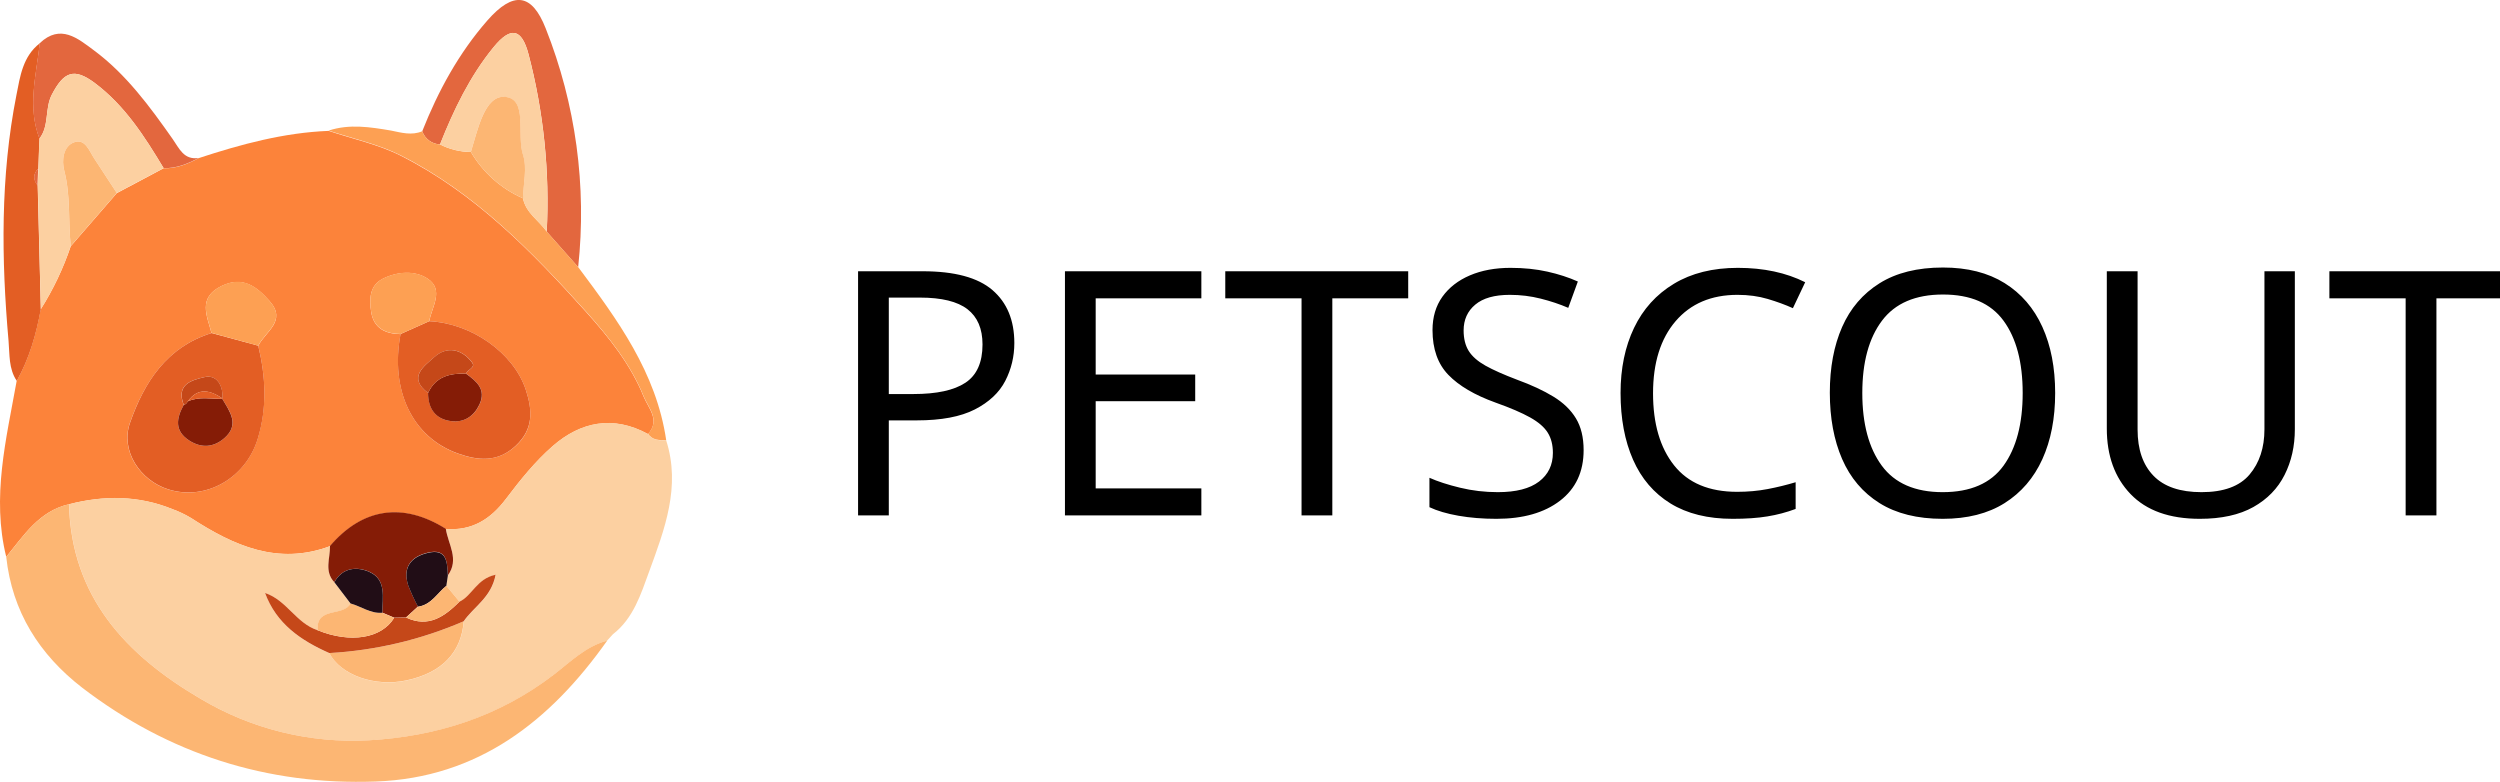
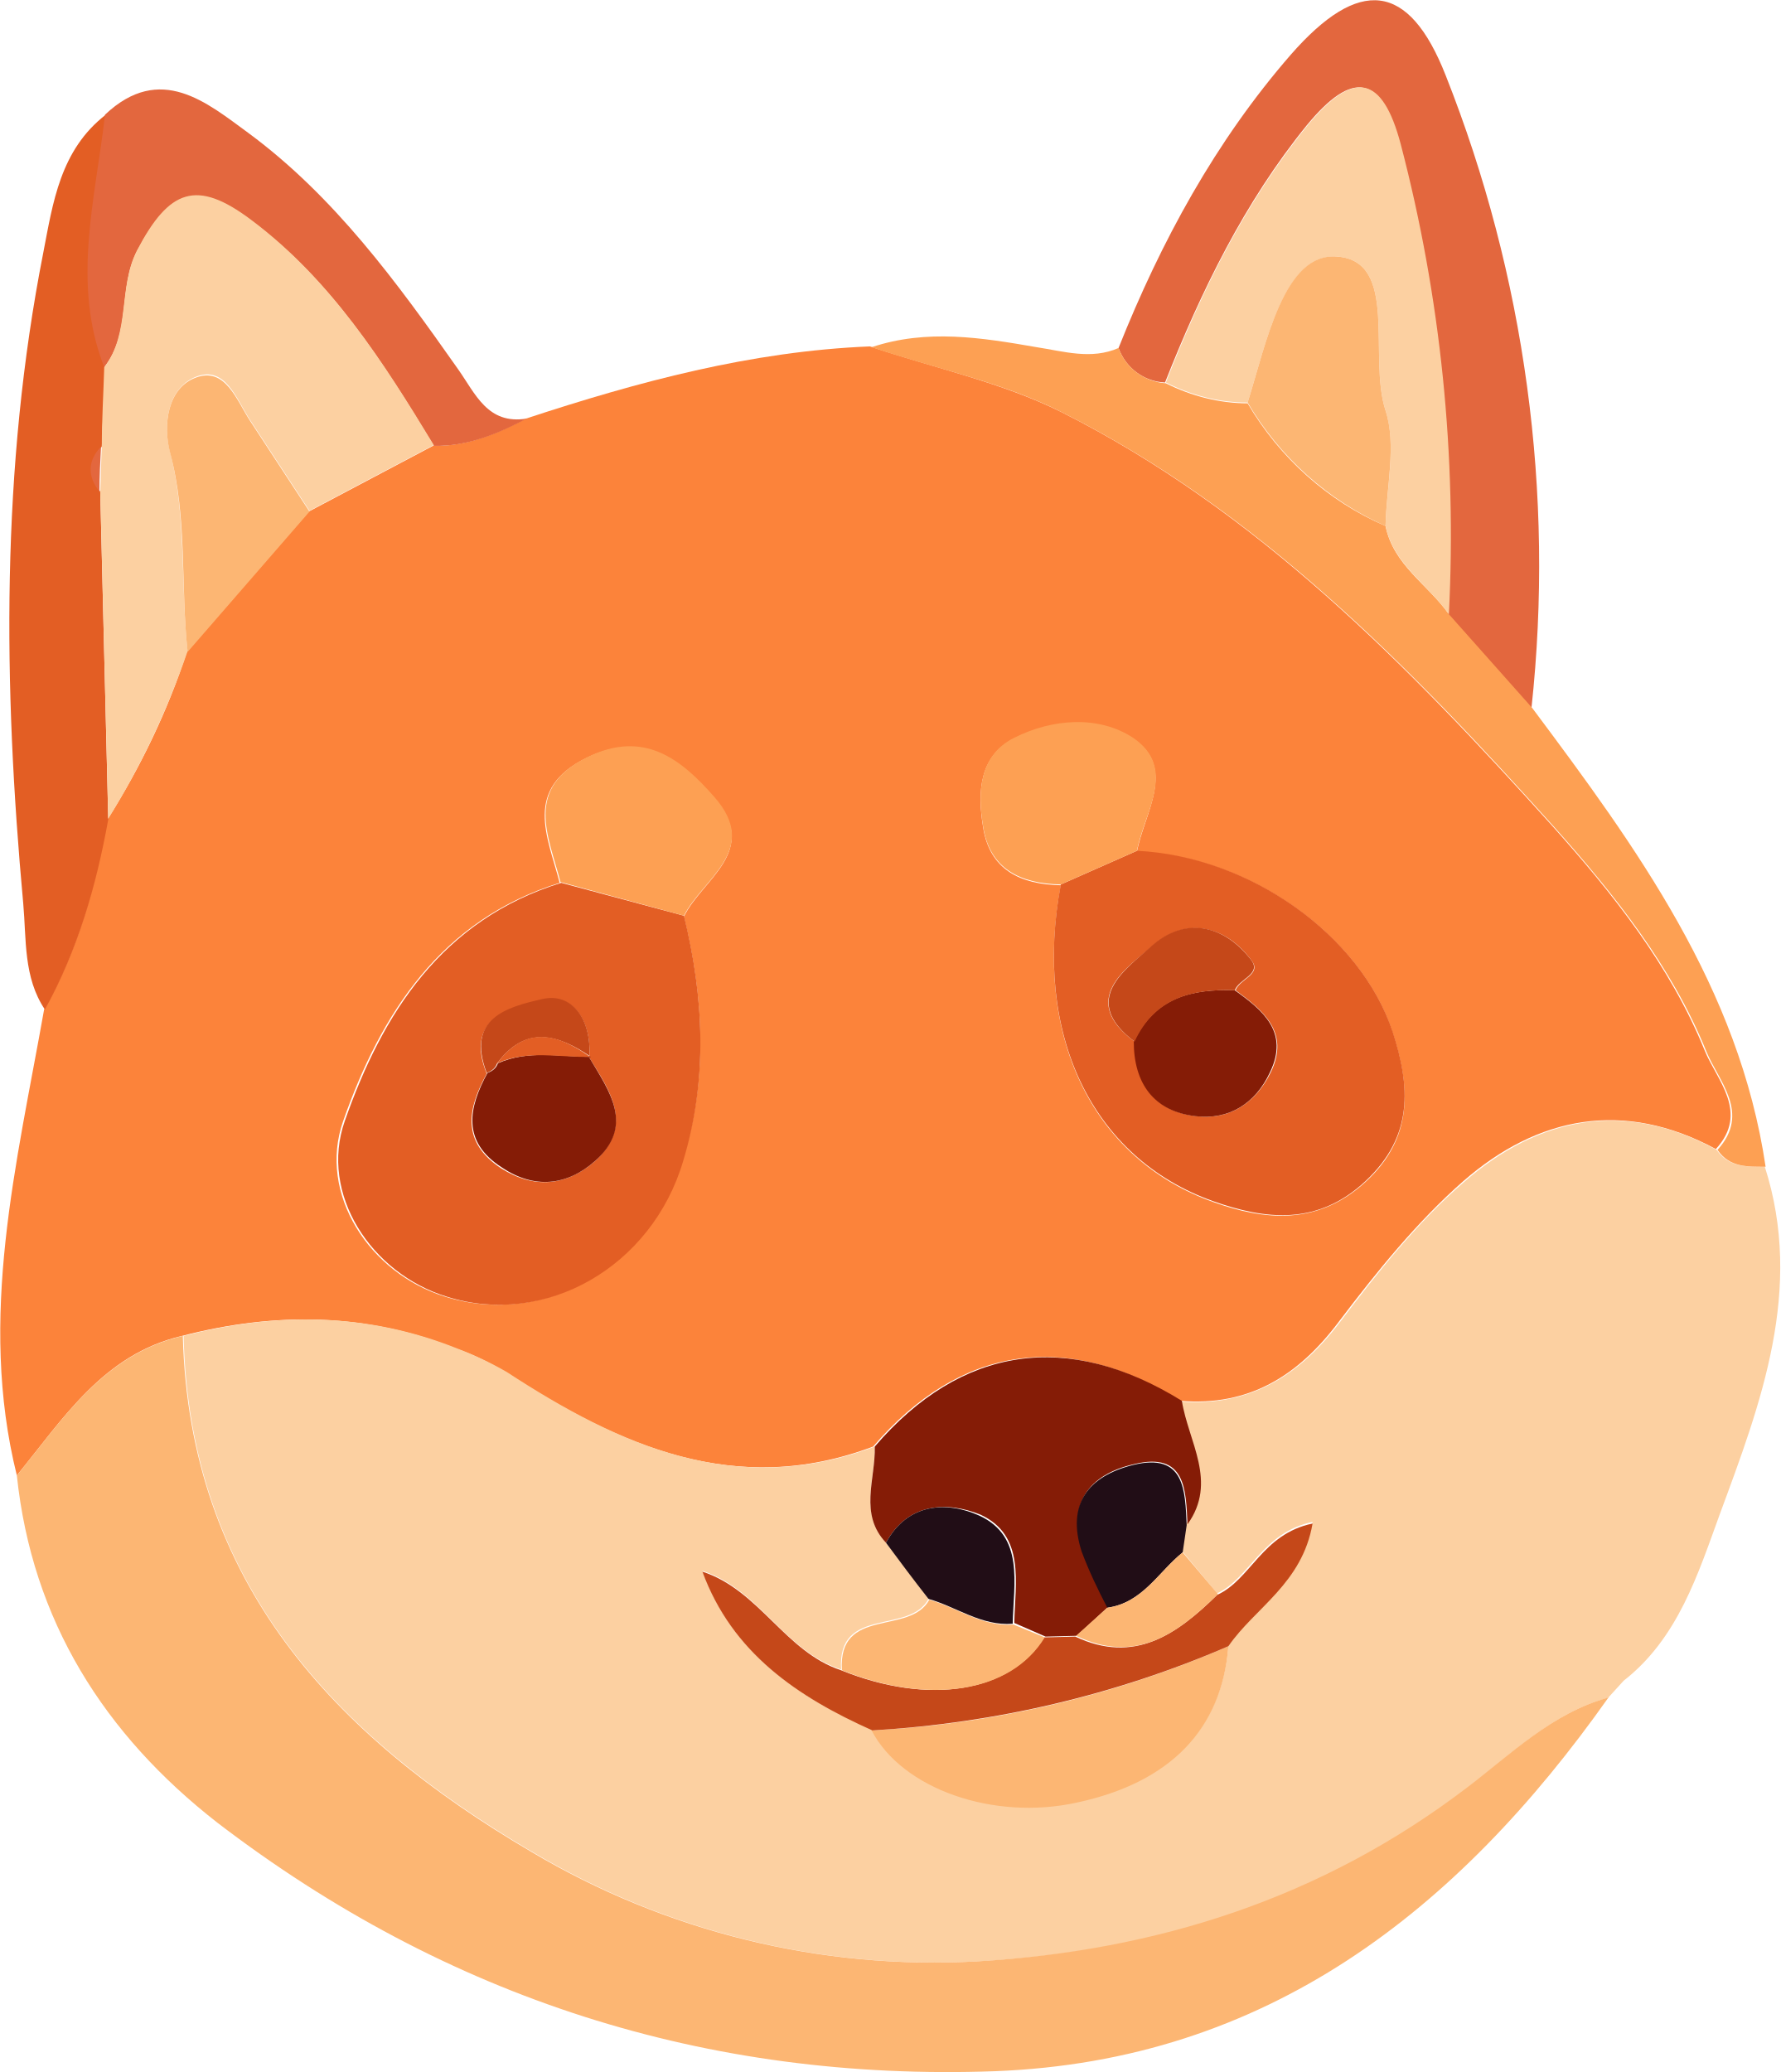
- <svg xmlns="http://www.w3.org/2000/svg" id="Layer_1" data-name="Layer 1" viewBox="0 0 826.18 258.39">
-   <defs>
-     <style>.cls-1{fill:#fc833a;}.cls-2{fill:#fcd0a1;}.cls-3{fill:#fcb673;}.cls-4{fill:#e3673e;}.cls-5{fill:#fda053;}.cls-6{fill:#e35e24;}.cls-7{fill:#851c06;}.cls-8{fill:#c54819;}.cls-9{fill:#210d16;}.cls-10{font-size:113px;font-family:Poppins-Light, Poppins;font-weight:300;}</style>
-   </defs>
-   <path class="cls-1" d="M97.57,525c-4.88-19.72,0-38.87,3.44-58.1,4.15-7.4,6.43-15.42,7.94-23.7a96.93,96.93,0,0,0,9.94-20.86l15.22-17.54,15.47-8.22c4.24.14,8-1.45,11.61-3.36,14-4.59,28.11-8.41,42.92-9,8,2.69,16.46,4.47,23.91,8.24,24.4,12.34,43.25,31.64,61.22,51.65,7.51,8.36,14.71,17.35,19,28,1.51,3.74,5.59,7.72,1.42,12.32-11.47-6.24-22.21-4.12-31.52,4-5.81,5.08-10.77,11.27-15.45,17.46-5.11,6.76-11.25,10.56-19.84,9.92-14.19-8.88-27.51-6.91-38.27,5.66-17.25,6.45-31.83-.15-45.94-9.3a35.78,35.78,0,0,0-6.15-2.93c-11.2-4.55-22.63-4.58-34.18-1.62C108.46,509.87,103.4,517.87,97.57,525Zm139.78-77.83c.87-4.81,5-10.4-.52-14.1-4.21-2.8-10-2.36-14.76,0-4.44,2.23-4.57,6.74-3.9,11,.84,5.38,4.69,7.25,9.72,7.32-3.46,18.51,3.82,34.09,19,39.5,6.44,2.29,13,3,19-2.51s5.63-11.76,3.38-18.59C265.28,457.66,251.42,447.81,237.35,447.12Zm-56.5,8.09c2.28-4.68,9.6-8.2,3.74-14.79-4.2-4.73-8.79-8.38-15.81-5-8,3.87-4.89,9.82-3.36,15.57-14.83,4.61-22.27,16.3-27,29.74-3.18,9.13,3.31,19,12.72,21.94,12.36,3.87,25.63-3.75,29.55-16.85C183.8,475.63,183.32,465.43,180.85,455.21Z" transform="translate(-95.51 -340.97)" />
-   <path class="cls-2" d="M242.85,515.76c8.59.64,14.73-3.16,19.84-9.92,4.68-6.19,9.64-12.38,15.45-17.46,9.31-8.14,20.05-10.26,31.52-4,1.49,2.18,3.75,2.13,6,2.11,4.91,15.31-.54,29.46-5.62,43.35-2.72,7.42-5.18,15.48-12,20.75l-2,2.2.16-.09c-7,1.85-12.23,7.07-17.6,11.2-18.18,14-38.86,20.45-61.11,21.73a98.15,98.15,0,0,1-55.71-13.74c-24.53-14.38-42.69-33.6-43.44-64.3,11.55-3,23-2.93,34.18,1.62a35.78,35.78,0,0,1,6.15,2.93c14.11,9.15,28.69,15.75,45.94,9.3.09,4-2,8.33,1.43,12q2.66,3.51,5.33,7c-2.35,4.52-11.4.81-10.89,8.85-7.08-2.27-10.2-10-17.34-12.3,3.73,10.16,11.82,15.69,21.23,19.85,3.75,7.29,15.12,11.3,25.55,9,11.66-2.55,18.05-9.17,18.86-19.52,3.25-4.77,9.13-7.82,10.54-15.38-6.29,1.33-7.75,7-11.93,8.9L243,534.55l.51-3.4C247.4,525.85,243.6,520.87,242.85,515.76Z" transform="translate(-95.51 -340.97)" />
-   <path class="cls-3" d="M118.31,507.57c.75,30.7,18.91,49.92,43.44,64.3a98.15,98.15,0,0,0,55.71,13.74c22.25-1.28,42.93-7.76,61.11-21.73,5.37-4.13,10.56-9.35,17.6-11.2-18.78,26.57-42.62,45.34-76.49,46.56-35.86,1.31-68.41-9.11-97-31C108.51,557.28,99.52,543.1,97.57,525,103.4,517.87,108.46,509.87,118.31,507.57Z" transform="translate(-95.51 -340.97)" />
-   <path class="cls-4" d="M235.05,384.34c5.27-13.32,12.07-25.81,21.53-36.61,8.51-9.7,14.67-9.09,19.26,2.61a165.81,165.81,0,0,1,10.74,78.92L276.2,417.54a192.36,192.36,0,0,0-6-58.58c-2.28-8.67-5.9-9.33-11.57-2.4-7.83,9.59-13.16,20.67-17.7,32.13A6.47,6.47,0,0,1,235.05,384.34Z" transform="translate(-95.51 -340.97)" />
-   <path class="cls-5" d="M235.05,384.34a6.47,6.47,0,0,0,5.86,4.35,22.71,22.71,0,0,0,10.21,2.5,37.32,37.32,0,0,0,17.23,15.32c1,4.86,5.27,7.33,7.85,11l10.38,11.72c13,17.39,25.82,34.86,29.09,57.21-2.26,0-4.52.07-6-2.11,4.17-4.6.09-8.58-1.42-12.32-4.29-10.62-11.49-19.61-19-28-18-20-36.82-39.31-61.22-51.65-7.45-3.77-15.91-5.55-23.91-8.24,6.88-2.26,13.73-1.17,20.63,0C228.13,384.81,231.6,385.82,235.05,384.34Z" transform="translate(-95.51 -340.97)" />
-   <path class="cls-6" d="M109,443.15c-1.51,8.28-3.79,16.3-7.94,23.7-2.73-4-2.33-8.75-2.72-13.16-2.4-27.18-2.72-54.34,2.59-81.26,1.22-6.21,2.12-12.84,7.75-17.18-1.17,10.51-4.16,21-.1,31.55-.14,3.29-.28,6.59-.41,9.88-1.74,1.8-1.72,3.66-.22,5.57Z" transform="translate(-95.51 -340.97)" />
-   <path class="cls-4" d="M108.53,386.8c-4.06-10.53-1.07-21,.1-31.55,6.87-6.53,12.66-1.53,17.85,2.31,10.69,7.91,18.51,18.58,26.09,29.36,2.17,3.08,3.67,7,8.62,6.25-3.64,1.91-7.37,3.5-11.61,3.36-6.28-10.44-12.82-20.71-22.77-28.14-6.79-5.07-10.19-3.8-14.16,3.84C110.23,376.9,111.87,382.52,108.53,386.8Z" transform="translate(-95.51 -340.97)" />
-   <path class="cls-3" d="M296,552.77l2-2.2Z" transform="translate(-95.51 -340.97)" />
-   <path class="cls-6" d="M180.85,455.21c2.47,10.22,3,20.42-.12,30.64-3.92,13.1-17.19,20.72-29.55,16.85-9.41-2.94-15.9-12.81-12.72-21.94,4.69-13.44,12.13-25.13,27-29.73ZM169,472.83c.34-4.67-2.07-8.12-5.86-7.25-4.41,1-9.55,2.46-6.92,9.21-2.41,4.4-3.16,8.55,1.84,11.77,4.07,2.62,8.12,2.25,11.63-.83C174.76,481.3,171.52,477,169,472.83Z" transform="translate(-95.51 -340.97)" />
-   <path class="cls-2" d="M108.53,386.8c3.34-4.28,1.7-9.9,4.12-14.57,4-7.64,7.37-8.91,14.16-3.84,9.95,7.43,16.49,17.7,22.77,28.14l-15.47,8.22c-2.46-3.77-4.91-7.54-7.39-11.29-1.71-2.6-3.09-6.88-6.79-5.44-3.54,1.38-4.07,6-3.19,9.34,2.13,8.24,1.29,16.64,2.15,24.93A96.93,96.93,0,0,1,109,443.15l-1-40.9c.07-1.85.14-3.71.22-5.57C108.25,393.39,108.39,390.09,108.53,386.8Z" transform="translate(-95.51 -340.97)" />
-   <path class="cls-6" d="M237.35,447.12c14.07.69,27.93,10.54,31.91,22.63,2.25,6.83,2.63,13-3.38,18.59s-12.52,4.8-19,2.51c-15.21-5.41-22.49-21-19-39.5ZM237,470.84c0,5.24,2.5,8.71,7.7,9.31,4.15.48,7.43-1.57,9.27-5.48,2.37-5.05-1-7.68-4.44-10.23.46-1.38,3.3-2,2-3.7-3.44-4.56-8.38-5.44-12.45-1.78C235.89,461.79,230,465.63,237,470.84Z" transform="translate(-95.51 -340.97)" />
-   <path class="cls-7" d="M206,533.38c-3.42-3.63-1.34-7.92-1.43-12,10.76-12.57,24.08-14.54,38.27-5.66.75,5.11,4.55,10.09.67,15.4-.24-4.3-.2-9.08-6.71-7.5-5.58,1.35-8.29,4.91-6.39,10.78a63.59,63.59,0,0,0,3.22,7L229.7,545l-3.92.09-3.93-1.66c.05-5,1.44-10.94-4.25-13.49C213.6,528.19,208.73,528.38,206,533.38Z" transform="translate(-95.51 -340.97)" />
-   <path class="cls-5" d="M180.85,455.21,165.42,451c-1.53-5.76-4.62-11.71,3.36-15.58,7-3.41,11.61.24,15.81,5C190.45,447,183.13,450.53,180.85,455.21Z" transform="translate(-95.51 -340.97)" />
-   <path class="cls-5" d="M237.35,447.12l-9.46,4.23c-5-.07-8.88-1.94-9.72-7.32-.67-4.25-.54-8.76,3.9-11,4.76-2.38,10.55-2.82,14.76,0C242.38,436.72,238.22,442.31,237.35,447.12Z" transform="translate(-95.51 -340.97)" />
-   <path class="cls-3" d="M118.89,422.29c-.86-8.29,0-16.69-2.15-24.93-.88-3.39-.35-8,3.19-9.34,3.7-1.44,5.08,2.84,6.79,5.44,2.48,3.75,4.93,7.52,7.39,11.29Z" transform="translate(-95.51 -340.97)" />
-   <path class="cls-3" d="M248.75,546.28c-.81,10.35-7.2,17-18.86,19.52-10.43,2.29-21.8-1.72-25.55-9A130.22,130.22,0,0,0,248.75,546.28Z" transform="translate(-95.51 -340.97)" />
-   <path class="cls-8" d="M248.75,546.28a130.22,130.22,0,0,1-44.41,10.51c-9.41-4.16-17.5-9.69-21.23-19.85,7.14,2.34,10.26,10,17.34,12.3,10.88,4.41,21.14,2.75,25.33-4.11l3.92-.09c7.45,3.51,12.71-.35,17.66-5.24,4.18-1.93,5.64-7.57,11.93-8.9C257.88,538.46,252,541.51,248.75,546.28Z" transform="translate(-95.51 -340.97)" />
-   <path class="cls-3" d="M225.78,545.13c-4.19,6.86-14.45,8.52-25.33,4.11-.51-8,8.54-4.33,10.89-8.85,3.52,1,6.61,3.4,10.51,3.08Z" transform="translate(-95.51 -340.97)" />
-   <path class="cls-9" d="M233.64,541.48a63.59,63.59,0,0,1-3.22-7c-1.9-5.87.81-9.43,6.39-10.78,6.51-1.58,6.47,3.2,6.71,7.5l-.51,3.39C240,537,238,540.87,233.64,541.48Z" transform="translate(-95.51 -340.97)" />
-   <path class="cls-9" d="M221.85,543.47c-3.9.32-7-2.11-10.51-3.08q-2.67-3.51-5.33-7c2.72-5,7.59-5.19,11.59-3.4C223.29,532.53,221.9,538.47,221.85,543.47Z" transform="translate(-95.51 -340.97)" />
-   <path class="cls-3" d="M233.64,541.48c4.38-.61,6.36-4.47,9.37-6.93l4.35,5.25c-5,4.89-10.21,8.75-17.66,5.24Z" transform="translate(-95.51 -340.97)" />
-   <path class="cls-2" d="M251.12,391.19a22.71,22.71,0,0,1-10.21-2.5c4.54-11.46,9.87-22.54,17.7-32.13,5.67-6.93,9.29-6.27,11.57,2.4a192.36,192.36,0,0,1,6,58.58c-2.58-3.7-6.89-6.17-7.85-11,.1-4.82,1.43-10,0-14.36-2.2-6.69,1.74-18.58-6-19.18C255.62,372.44,253.39,383.89,251.12,391.19Z" transform="translate(-95.51 -340.97)" />
-   <path class="cls-3" d="M251.12,391.19c2.27-7.3,4.5-18.75,11.24-18.22,7.74.6,3.8,12.49,6,19.18,1.42,4.32.09,9.54,0,14.36A37.32,37.32,0,0,1,251.12,391.19Z" transform="translate(-95.51 -340.97)" />
-   <path class="cls-4" d="M108.12,396.68c-.08,1.86-.15,3.72-.22,5.57C106.4,400.34,106.38,398.48,108.12,396.68Z" transform="translate(-95.51 -340.97)" />
-   <path class="cls-7" d="M169,472.83c2.49,4.19,5.73,8.47.69,12.9-3.51,3.08-7.56,3.45-11.63.83-5-3.22-4.25-7.37-1.84-11.77a2,2,0,0,0,1.31-1.17c3.78-1.72,7.75-.78,11.65-.84Z" transform="translate(-95.51 -340.97)" />
-   <path class="cls-8" d="M157.56,473.62a2,2,0,0,1-1.31,1.17c-2.63-6.75,2.51-8.2,6.92-9.21,3.79-.87,6.2,2.58,5.86,7.25l.18-.05C165.1,470,161.11,468.78,157.56,473.62Z" transform="translate(-95.51 -340.97)" />
-   <path class="cls-7" d="M249.5,464.44c3.47,2.55,6.81,5.18,4.44,10.23-1.84,3.91-5.12,6-9.27,5.48-5.2-.6-7.71-4.07-7.7-9.31C239.46,465.4,244.14,464.27,249.5,464.44Z" transform="translate(-95.51 -340.97)" />
-   <path class="cls-8" d="M249.5,464.44c-5.36-.17-10,1-12.53,6.4-6.95-5.21-1.08-9,2.07-11.88,4.07-3.66,9-2.78,12.45,1.78C252.8,462.46,250,463.06,249.5,464.44Z" transform="translate(-95.51 -340.97)" />
-   <path class="cls-6" d="M157.56,473.62c3.55-4.84,7.54-3.67,11.65-.84C165.31,472.84,161.34,471.9,157.56,473.62Z" transform="translate(-95.51 -340.97)" />
-   <text class="cls-10" transform="translate(272.6 170.33)">PETSCOUT</text>
+ <svg xmlns="http://www.w3.org/2000/svg" version="1.1" id="Layer_1" x="0px" y="0px" viewBox="0 0 222.1 258.4" style="enable-background:new 0 0 222.1 258.4;" xml:space="preserve">
+   <style type="text/css">
+ 	.st0{fill:#FC833A;}
+ 	.st1{fill:#FCD0A1;}
+ 	.st2{fill:#FCB673;}
+ 	.st3{fill:#E3673E;}
+ 	.st4{fill:#FDA053;}
+ 	.st5{fill:#E35E24;}
+ 	.st6{fill:#851C06;}
+ 	.st7{fill:#C54819;}
+ 	.st8{fill:#210D16;}
+ </style>
+   <path class="st0" d="M2.1,184c-4.9-19.7,0-38.9,3.4-58.1c4.2-7.4,6.4-15.4,7.9-23.7c4.1-6.5,7.5-13.5,9.9-20.9l15.2-17.5l15.5-8.2  c4.2,0.1,8-1.5,11.6-3.4c14-4.6,28.1-8.4,42.9-9c8,2.7,16.5,4.5,23.9,8.2c24.4,12.3,43.2,31.6,61.2,51.6c7.5,8.4,14.7,17.4,19,28  c1.5,3.7,5.6,7.7,1.4,12.3c-11.5-6.2-22.2-4.1-31.5,4c-5.8,5.1-10.8,11.3-15.5,17.5c-5.1,6.8-11.2,10.6-19.8,9.9  c-14.2-8.9-27.5-6.9-38.3,5.7c-17.2,6.5-31.8-0.2-45.9-9.3c-2-1.2-4-2.2-6.1-2.9c-11.2-4.5-22.6-4.6-34.2-1.6  C12.9,168.9,7.9,176.9,2.1,184z M141.8,106.2c0.9-4.8,5-10.4-0.5-14.1c-4.2-2.8-10-2.4-14.8,0c-4.4,2.2-4.6,6.7-3.9,11  c0.8,5.4,4.7,7.2,9.7,7.3c-3.5,18.5,3.8,34.1,19,39.5c6.4,2.3,13,3,19-2.5s5.6-11.8,3.4-18.6C169.8,116.7,155.9,106.8,141.8,106.2  L141.8,106.2z M85.3,114.3c2.3-4.7,9.6-8.2,3.7-14.8c-4.2-4.7-8.8-8.4-15.8-5c-8,3.9-4.9,9.8-3.4,15.6c-14.8,4.6-22.3,16.3-27,29.7  c-3.2,9.1,3.3,19,12.7,21.9c12.4,3.9,25.6-3.8,29.6-16.9C88.3,134.7,87.8,124.5,85.3,114.3L85.3,114.3z" />
+   <path class="st1" d="M147.3,174.8c8.6,0.6,14.7-3.2,19.8-9.9c4.7-6.2,9.6-12.4,15.5-17.5c9.3-8.1,20-10.3,31.5-4  c1.5,2.2,3.8,2.1,6,2.1c4.9,15.3-0.5,29.5-5.6,43.3c-2.7,7.4-5.2,15.5-12,20.8l-2,2.2l0.2-0.1c-7,1.8-12.2,7.1-17.6,11.2  c-18.2,14-38.9,20.5-61.1,21.7c-19.5,1.1-38.9-3.7-55.7-13.7c-24.5-14.4-42.7-33.6-43.4-64.3c11.6-3,23-2.9,34.2,1.6  c2.1,0.8,4.2,1.8,6.1,2.9c14.1,9.2,28.7,15.8,45.9,9.3c0.1,4-2,8.3,1.4,12c1.8,2.3,3.6,4.7,5.3,7c-2.4,4.5-11.4,0.8-10.9,8.8  c-7.1-2.3-10.2-10-17.3-12.3c3.7,10.2,11.8,15.7,21.2,19.8c3.8,7.3,15.1,11.3,25.5,9c11.7-2.5,18.1-9.2,18.9-19.5  c3.2-4.8,9.1-7.8,10.5-15.4c-6.3,1.3-7.8,7-11.9,8.9l-4.4-5.3l0.5-3.4C151.9,184.9,148.1,179.9,147.3,174.8z" />
+   <path class="st2" d="M22.8,166.6c0.8,30.7,18.9,49.9,43.4,64.3c16.8,10,36.2,14.8,55.7,13.7c22.2-1.3,42.9-7.8,61.1-21.7  c5.4-4.1,10.6-9.3,17.6-11.2c-18.8,26.6-42.6,45.3-76.5,46.6c-35.9,1.3-68.4-9.1-97-31C13,216.3,4,202.1,2.1,184  C7.9,176.9,12.9,168.9,22.8,166.6z" />
+   <path class="st3" d="M139.5,43.4c5.3-13.3,12.1-25.8,21.5-36.6c8.5-9.7,14.7-9.1,19.3,2.6c9.9,25,13.6,52.1,10.7,78.9l-10.4-11.7  c1-19.7-1-39.5-6-58.6c-2.3-8.7-5.9-9.3-11.6-2.4c-7.8,9.6-13.2,20.7-17.7,32.1C142.7,47.6,140.4,45.9,139.5,43.4z" />
+   <path class="st4" d="M139.5,43.4c0.9,2.5,3.2,4.2,5.9,4.4c3.2,1.6,6.7,2.5,10.2,2.5c4,6.8,10,12.2,17.2,15.3c1,4.9,5.3,7.3,7.9,11  l10.4,11.7c13,17.4,25.8,34.9,29.1,57.2c-2.3,0-4.5,0.1-6-2.1c4.2-4.6,0.1-8.6-1.4-12.3c-4.3-10.6-11.5-19.6-19-28  c-18-20-36.8-39.3-61.2-51.6c-7.4-3.8-15.9-5.5-23.9-8.2c6.9-2.3,13.7-1.2,20.6,0C132.6,43.8,136.1,44.9,139.5,43.4z" />
+   <path class="st5" d="M13.5,102.2c-1.5,8.3-3.8,16.3-7.9,23.7c-2.7-4-2.3-8.8-2.7-13.2C0.4,85.5,0.1,58.4,5.4,31.5  c1.2-6.2,2.1-12.8,7.8-17.2C12,24.8,9,35.3,13.1,45.8c-0.1,3.3-0.3,6.6-0.4,9.9c-1.7,1.8-1.7,3.7-0.2,5.6L13.5,102.2z" />
+   <path class="st3" d="M13,45.8c-4.1-10.5-1.1-21,0.1-31.5C20,7.8,25.8,12.8,31,16.6c10.7,7.9,18.5,18.6,26.1,29.4  c2.2,3.1,3.7,7,8.6,6.2c-3.6,1.9-7.4,3.5-11.6,3.4c-6.3-10.4-12.8-20.7-22.8-28.1c-6.8-5.1-10.2-3.8-14.2,3.8  C14.7,35.9,16.4,41.5,13,45.8z" />
+   <path class="st2" d="M200.5,211.8l2-2.2L200.5,211.8z" />
+   <path class="st5" d="M85.3,114.2c2.5,10.2,3,20.4-0.1,30.6C81.3,158,68,165.6,55.7,161.7c-9.4-2.9-15.9-12.8-12.7-21.9  c4.7-13.4,12.1-25.1,27-29.7L85.3,114.2z M73.5,131.9c0.3-4.7-2.1-8.1-5.9-7.2c-4.4,1-9.6,2.5-6.9,9.2c-2.4,4.4-3.2,8.5,1.8,11.8  c4.1,2.6,8.1,2.2,11.6-0.8C79.2,140.3,76,136,73.5,131.9z" />
+   <path class="st1" d="M13,45.8c3.3-4.3,1.7-9.9,4.1-14.6c4-7.6,7.4-8.9,14.2-3.8c9.9,7.4,16.5,17.7,22.8,28.1l-15.5,8.2  c-2.5-3.8-4.9-7.5-7.4-11.3c-1.7-2.6-3.1-6.9-6.8-5.4c-3.5,1.4-4.1,6-3.2,9.3c2.1,8.2,1.3,16.6,2.2,24.9c-2.5,7.3-5.8,14.3-9.9,20.9  l-1-40.9c0.1-1.9,0.1-3.7,0.2-5.6C12.7,52.4,12.9,49.1,13,45.8z" />
+   <path class="st5" d="M141.8,106.1c14.1,0.7,27.9,10.5,31.9,22.6c2.2,6.8,2.6,13-3.4,18.6s-12.5,4.8-19,2.5  c-15.2-5.4-22.5-21-19-39.5L141.8,106.1z M141.5,129.9c0,5.2,2.5,8.7,7.7,9.3c4.1,0.5,7.4-1.6,9.3-5.5c2.4-5-1-7.7-4.4-10.2  c0.5-1.4,3.3-2,2-3.7c-3.4-4.6-8.4-5.4-12.4-1.8C140.4,120.8,134.5,124.7,141.5,129.9z" />
+   <path class="st6" d="M110.5,192.4c-3.4-3.6-1.3-7.9-1.4-12c10.8-12.6,24.1-14.5,38.3-5.7c0.8,5.1,4.5,10.1,0.7,15.4  c-0.2-4.3-0.2-9.1-6.7-7.5c-5.6,1.3-8.3,4.9-6.4,10.8c0.9,2.4,2,4.7,3.2,7l-3.9,3.6l-3.9,0.1l-3.9-1.7c0.1-5,1.4-10.9-4.2-13.5  C118.1,187.2,113.2,187.4,110.5,192.4z" />
+   <path class="st4" d="M85.3,114.2L69.9,110c-1.5-5.8-4.6-11.7,3.4-15.6c7-3.4,11.6,0.2,15.8,5C94.9,106,87.6,109.6,85.3,114.2z" />
+   <path class="st4" d="M141.8,106.1l-9.5,4.2c-5-0.1-8.9-1.9-9.7-7.3c-0.7-4.2-0.5-8.8,3.9-11c4.8-2.4,10.5-2.8,14.8,0  C146.9,95.8,142.7,101.3,141.8,106.1z" />
+   <path class="st2" d="M23.4,81.3c-0.9-8.3,0-16.7-2.2-24.9c-0.9-3.4-0.3-8,3.2-9.3c3.7-1.4,5.1,2.8,6.8,5.4c2.5,3.8,4.9,7.5,7.4,11.3  L23.4,81.3z" />
+   <path class="st2" d="M153.2,205.3c-0.8,10.3-7.2,17-18.9,19.5c-10.4,2.3-21.8-1.7-25.6-9C124.1,215,139.2,211.4,153.2,205.3z" />
+   <path class="st7" d="M153.2,205.3c-14.1,6.1-29.1,9.6-44.4,10.5c-9.4-4.2-17.5-9.7-21.2-19.8c7.1,2.3,10.3,10,17.3,12.3  c10.9,4.4,21.1,2.8,25.3-4.1l3.9-0.1c7.4,3.5,12.7-0.3,17.7-5.2c4.2-1.9,5.6-7.6,11.9-8.9C162.4,197.5,156.5,200.5,153.2,205.3z" />
+   <path class="st2" d="M130.3,204.2c-4.2,6.9-14.4,8.5-25.3,4.1c-0.5-8,8.5-4.3,10.9-8.8c3.5,1,6.6,3.4,10.5,3.1L130.3,204.2z" />
+   <path class="st8" d="M138.1,200.5c-1.2-2.3-2.3-4.6-3.2-7c-1.9-5.9,0.8-9.4,6.4-10.8c6.5-1.6,6.5,3.2,6.7,7.5l-0.5,3.4  C144.5,196,142.5,199.9,138.1,200.5z" />
+   <path class="st8" d="M126.3,202.5c-3.9,0.3-7-2.1-10.5-3.1c-1.8-2.3-3.6-4.7-5.3-7c2.7-5,7.6-5.2,11.6-3.4  C127.8,191.6,126.4,197.5,126.3,202.5z" />
+   <path class="st2" d="M138.1,200.5c4.4-0.6,6.4-4.5,9.4-6.9l4.4,5.2c-5,4.9-10.2,8.8-17.7,5.2L138.1,200.5z" />
+   <path class="st1" d="M155.6,50.2c-3.6,0-7-0.9-10.2-2.5c4.5-11.5,9.9-22.5,17.7-32.1c5.7-6.9,9.3-6.3,11.6,2.4c5,19.1,7,38.9,6,58.6  c-2.6-3.7-6.9-6.2-7.9-11c0.1-4.8,1.4-10,0-14.4c-2.2-6.7,1.7-18.6-6-19.2C160.1,31.5,157.9,42.9,155.6,50.2z" />
+   <path class="st2" d="M155.6,50.2c2.3-7.3,4.5-18.8,11.2-18.2c7.7,0.6,3.8,12.5,6,19.2c1.4,4.3,0.1,9.5,0,14.4  C165.6,62.4,159.6,57,155.6,50.2z" />
+   <path class="st3" d="M12.6,55.7c-0.1,1.9-0.2,3.7-0.2,5.6C10.9,59.4,10.9,57.5,12.6,55.7z" />
+   <path class="st6" d="M73.5,131.9c2.5,4.2,5.7,8.5,0.7,12.9c-3.5,3.1-7.6,3.5-11.6,0.8c-5-3.2-4.2-7.4-1.8-11.8  c0.6-0.2,1.1-0.6,1.3-1.2c3.8-1.7,7.8-0.8,11.6-0.8L73.5,131.9z" />
+   <path class="st7" d="M62,132.6c-0.2,0.6-0.7,1-1.3,1.2c-2.6-6.8,2.5-8.2,6.9-9.2c3.8-0.9,6.2,2.6,5.9,7.2l0.2,0  C69.6,129,65.6,127.8,62,132.6z" />
+   <path class="st6" d="M154,123.5c3.5,2.5,6.8,5.2,4.4,10.2c-1.8,3.9-5.1,6-9.3,5.5c-5.2-0.6-7.7-4.1-7.7-9.3  C144,124.4,148.6,123.3,154,123.5z" />
+   <path class="st7" d="M154,123.5c-5.4-0.2-10,1-12.5,6.4c-6.9-5.2-1.1-9,2.1-11.9c4.1-3.7,9-2.8,12.5,1.8  C157.3,121.5,154.5,122.1,154,123.5z" />
+   <path class="st5" d="M62,132.6c3.6-4.8,7.5-3.7,11.6-0.8C69.8,131.9,65.8,130.9,62,132.6z" />
</svg>
